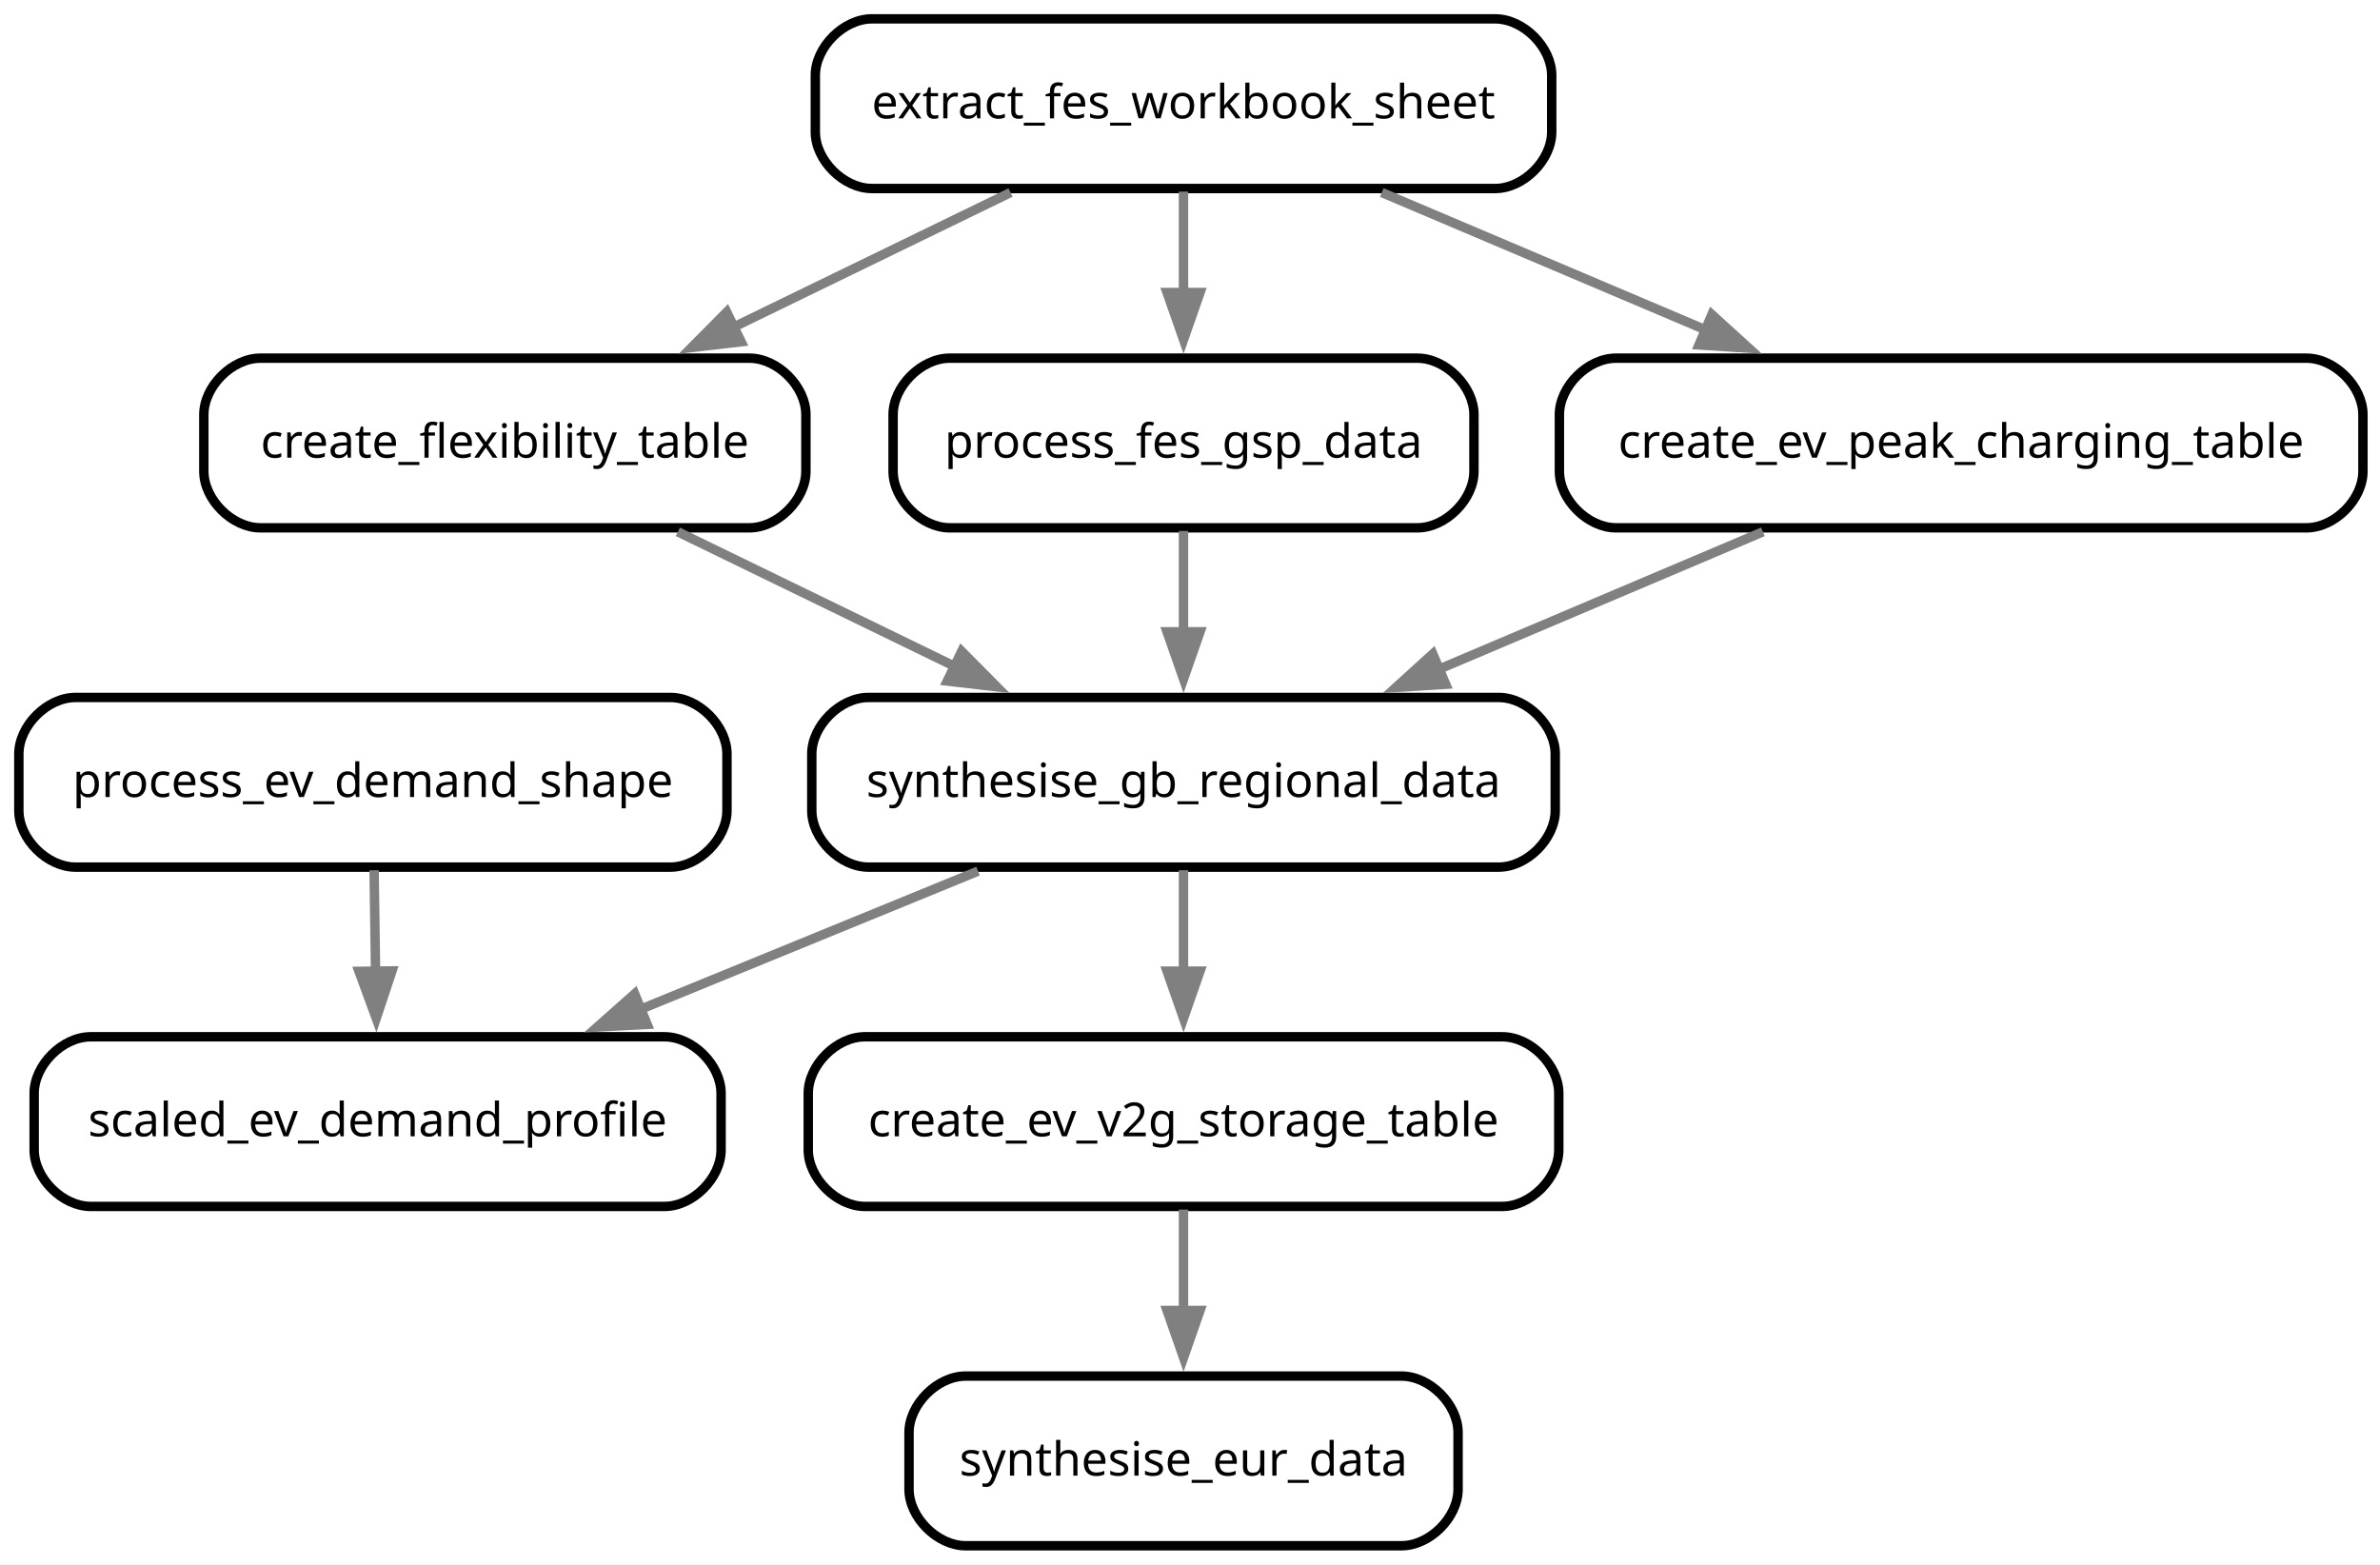
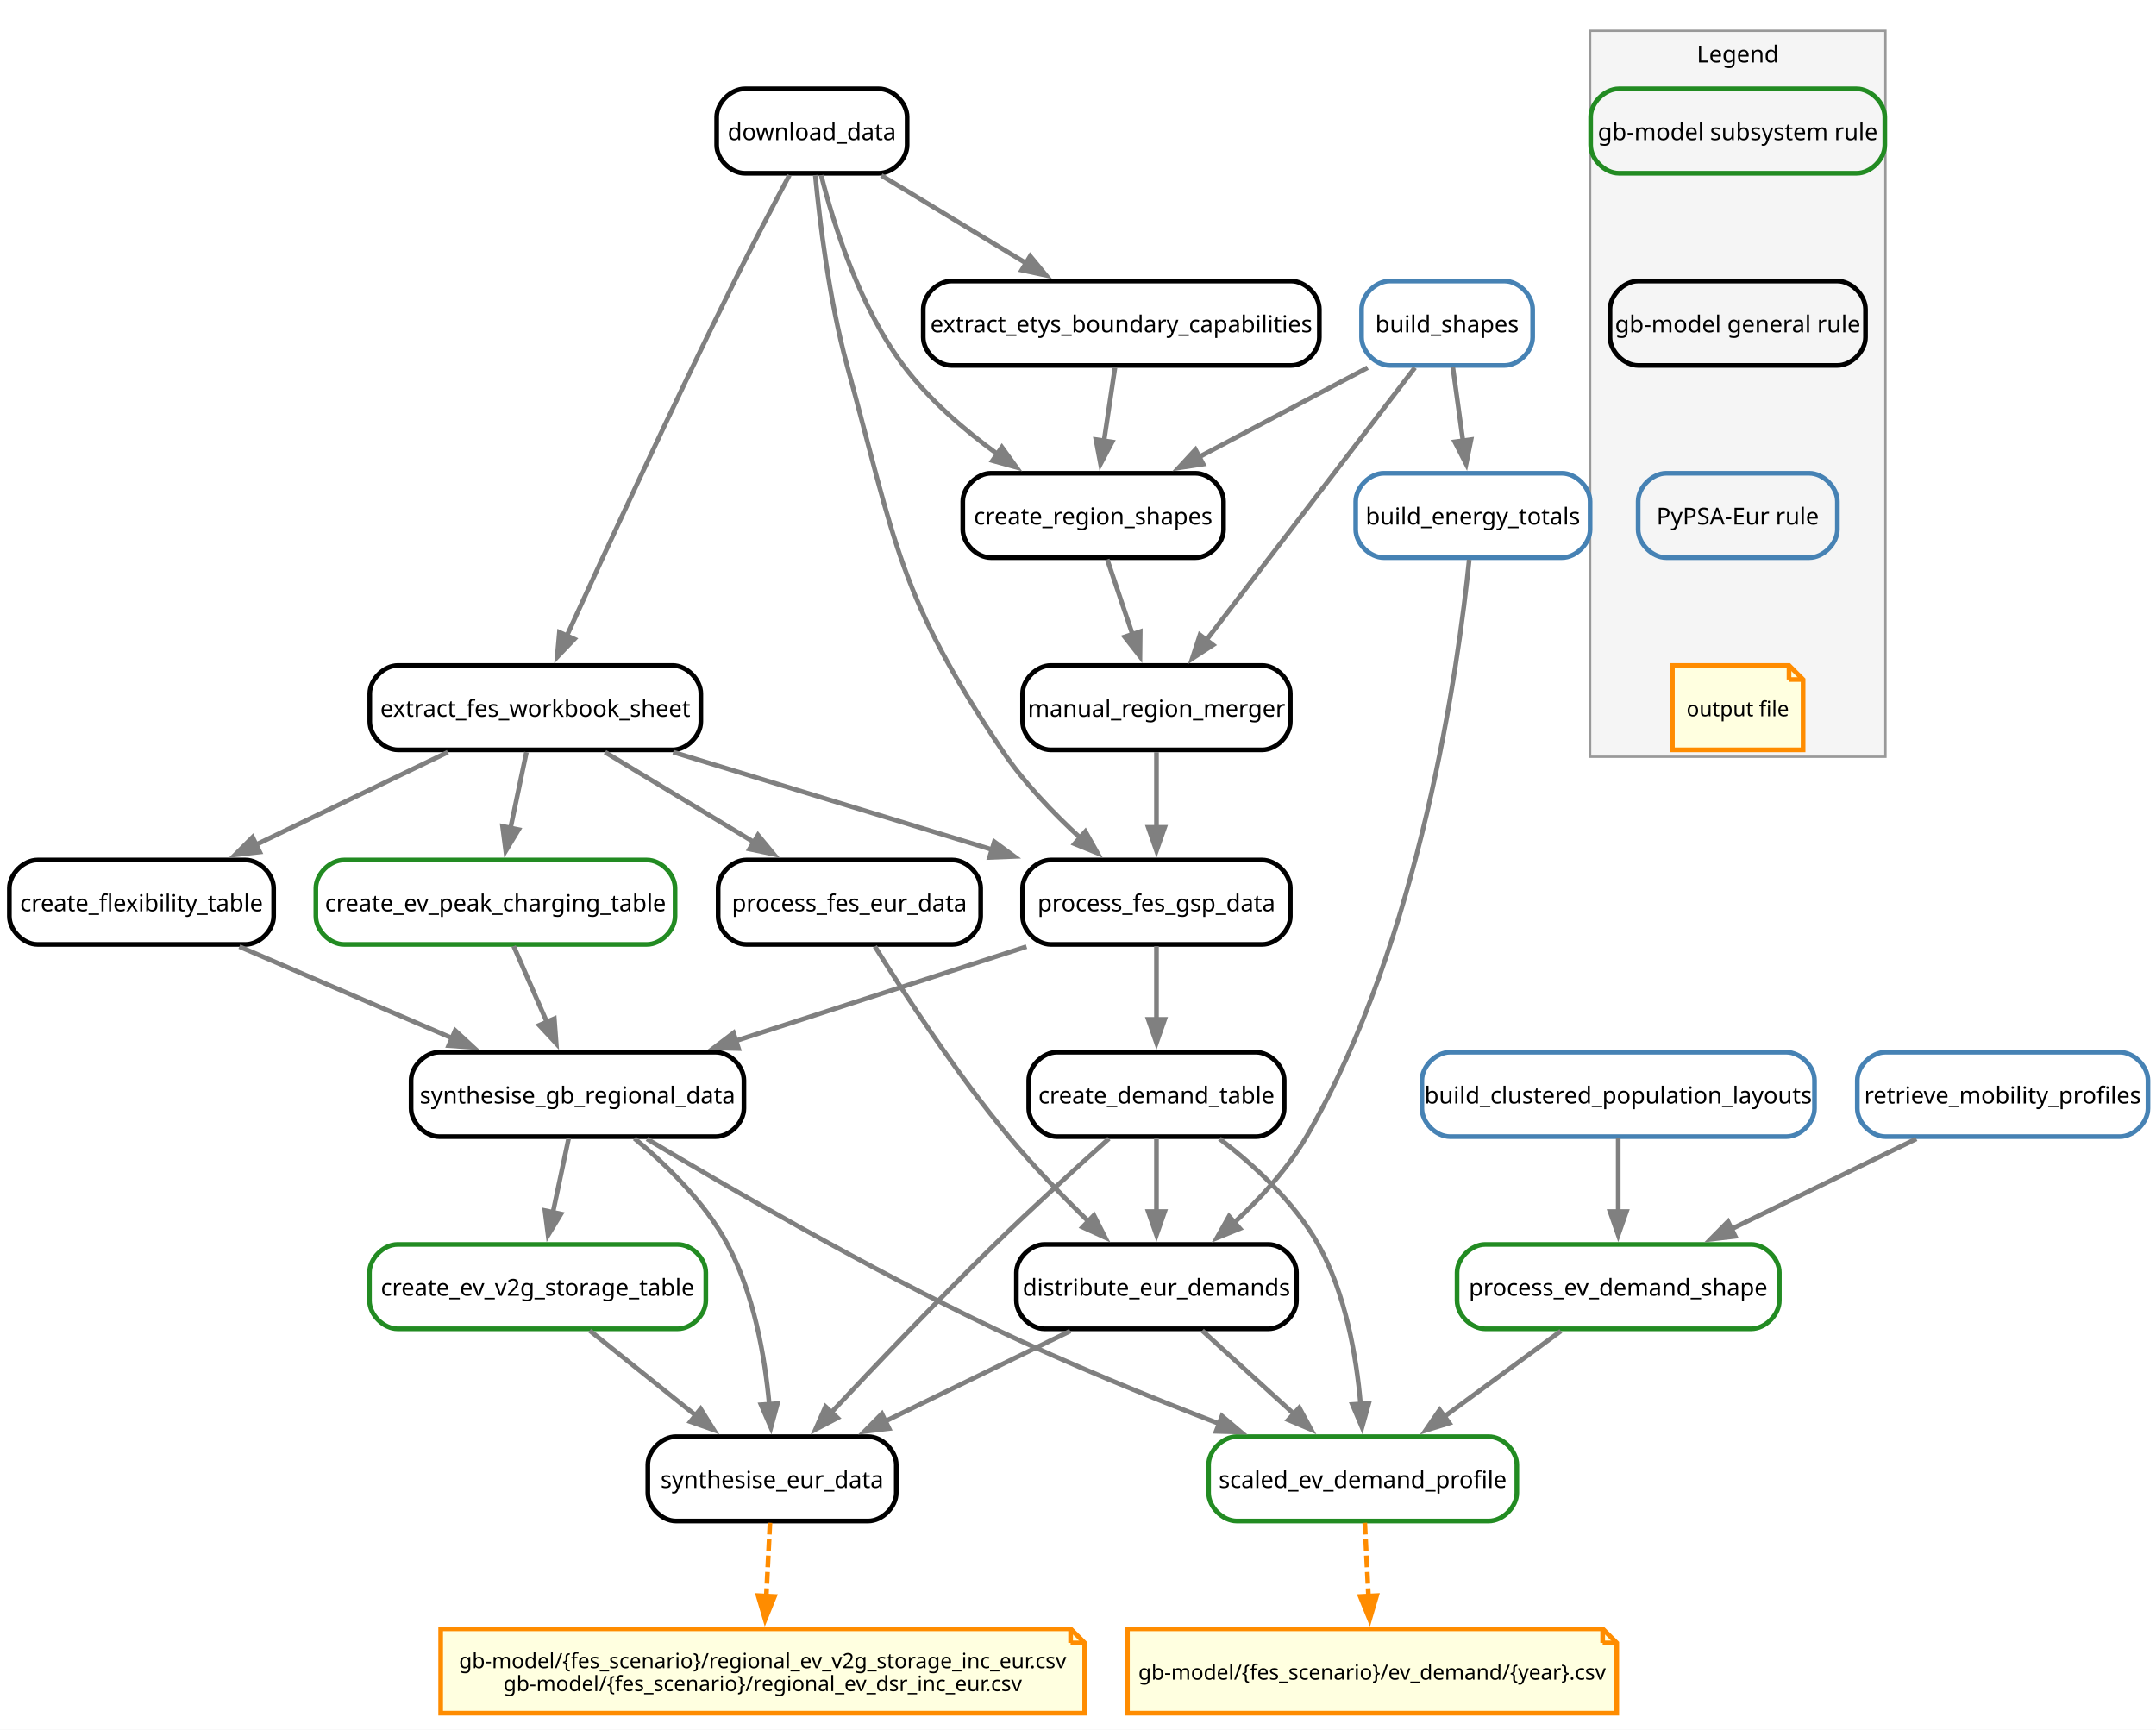
- <svg xmlns="http://www.w3.org/2000/svg" width="505pt" height="332pt" viewBox="0.00 0.00 505.00 332.00">
-   <g id="graph0" class="graph" transform="scale(1 1) rotate(0) translate(4 328)">
-     <polygon fill="white" stroke="none" points="-4,4 -4,-328 501.38,-328 501.38,4 -4,4" />
+ <svg xmlns="http://www.w3.org/2000/svg" xmlns:xlink="http://www.w3.org/1999/xlink" width="718pt" height="576pt" viewBox="0.00 0.00 718.00 576.00">
+   <g id="graph0" class="graph" transform="scale(0.780594 0.780594) rotate(0) translate(4 733.9)">
+     <polygon fill="white" stroke="none" points="-4,4 -4,-733.9 916.38,-733.9 916.38,4 -4,4" />
+     <g id="clust1" class="cluster">
+       <polygon fill="#f5f5f5" stroke="#999999" points="674.38,-411.05 674.38,-720.77 800.38,-720.77 800.38,-411.05 674.38,-411.05" />
+       <text xml:space="preserve" text-anchor="middle" x="737.38" y="-707.27" font-family="sans" font-size="10.00">Legend</text>
+     </g>
    <g id="node1" class="node">
-       <path fill="none" stroke="black" stroke-width="2" d="M314.75,-108C314.75,-108 179.5,-108 179.5,-108 173.5,-108 167.5,-102 167.5,-96 167.5,-96 167.5,-84 167.5,-84 167.5,-78 173.5,-72 179.5,-72 179.5,-72 314.75,-72 314.75,-72 320.75,-72 326.75,-78 326.75,-84 326.75,-84 326.75,-96 326.75,-96 326.75,-102 320.75,-108 314.75,-108" />
-       <text xml:space="preserve" text-anchor="middle" x="247.12" y="-86.88" font-family="sans" font-size="10.00">create_ev_v2g_storage_table</text>
+       <g id="a_node1">
+         <a xlink:href="https://github.com/open-energy-transition/gb-dispatch-model/blob/b0b6def1ff8526a1dd55bba411919ab8ac227b8b/rules/gb-model/ev.smk#L61" xlink:title="scaled_ev_demand_profile">
+           <path fill="none" stroke="forestgreen" stroke-width="2" d="M631.12,-121C631.12,-121 523.62,-121 523.62,-121 517.62,-121 511.62,-115 511.62,-109 511.62,-109 511.62,-97 511.62,-97 511.62,-91 517.62,-85 523.62,-85 523.62,-85 631.12,-85 631.12,-85 637.12,-85 643.12,-91 643.12,-97 643.12,-97 643.12,-109 643.12,-109 643.12,-115 637.12,-121 631.12,-121" />
+           <text xml:space="preserve" text-anchor="middle" x="577.38" y="-99.12" font-family="sans" font-size="10.00">scaled_ev_demand_profile</text>
+         </a>
+       </g>
+     </g>
+     <g id="node21" class="node">
+       <polygon fill="lightyellow" stroke="darkorange" stroke-width="2" points="679.75,-39 477,-39 477,-3 685.75,-3 685.75,-33 679.75,-39" />
+       <polyline fill="none" stroke="darkorange" stroke-width="2" points="679.75,-39 679.75,-33" />
+       <polyline fill="none" stroke="darkorange" stroke-width="2" points="685.75,-33 679.75,-33" />
+       <text xml:space="preserve" text-anchor="middle" x="581.38" y="-17.32" font-family="sans" font-size="9.00">gb-model/{fes_scenario}/ev_demand/{year}.csv</text>
+     </g>
+     <g id="edge33" class="edge">
+       <path fill="none" stroke="darkorange" stroke-width="2" stroke-dasharray="5,2" d="M578.26,-84.25C578.73,-74.99 579.3,-63.4 579.84,-52.74" />
+       <polygon fill="darkorange" stroke="darkorange" stroke-width="2" points="583.32,-53.17 580.32,-43 576.33,-52.82 583.32,-53.17" />
+     </g>
+     <g id="node2" class="node">
+       <g id="a_node2">
+         <a xlink:href="https://github.com/open-energy-transition/gb-dispatch-model/blob/b0b6def1ff8526a1dd55bba411919ab8ac227b8b/rules/gb-model/demand_and_dsr.smk#L10" xlink:title="create_demand_table">
+           <path fill="none" stroke="black" stroke-width="2" d="M531.88,-285C531.88,-285 446.88,-285 446.88,-285 440.88,-285 434.88,-279 434.88,-273 434.88,-273 434.88,-261 434.88,-261 434.88,-255 440.88,-249 446.88,-249 446.88,-249 531.88,-249 531.88,-249 537.88,-249 543.88,-255 543.88,-261 543.88,-261 543.88,-273 543.88,-273 543.88,-279 537.88,-285 531.88,-285" />
+           <text xml:space="preserve" text-anchor="middle" x="489.38" y="-263.12" font-family="sans" font-size="10.00">create_demand_table</text>
+         </a>
+       </g>
+     </g>
+     <g id="edge2" class="edge">
+       <path fill="none" stroke="grey" stroke-width="2" d="M516.27,-248.09C530.98,-236.87 548.23,-221.12 558.38,-203 570.04,-182.15 574.67,-155.39 576.45,-134.95" />
+       <polygon fill="grey" stroke="grey" stroke-width="2" points="579.94,-135.18 577.08,-124.98 572.95,-134.74 579.94,-135.18" />
+     </g>
+     <g id="node10" class="node">
+       <g id="a_node10">
+         <a xlink:href="https://github.com/open-energy-transition/gb-dispatch-model/blob/b0b6def1ff8526a1dd55bba411919ab8ac227b8b/rules/gb-model/demand_and_dsr.smk#L109" xlink:title="distribute_eur_demands">
+           <path fill="none" stroke="black" stroke-width="2" d="M537.12,-203C537.12,-203 441.62,-203 441.62,-203 435.62,-203 429.62,-197 429.62,-191 429.62,-191 429.62,-179 429.62,-179 429.62,-173 435.62,-167 441.62,-167 441.62,-167 537.12,-167 537.12,-167 543.12,-167 549.12,-173 549.12,-179 549.12,-179 549.12,-191 549.12,-191 549.12,-197 543.12,-203 537.12,-203" />
+           <text xml:space="preserve" text-anchor="middle" x="489.38" y="-181.12" font-family="sans" font-size="10.00">distribute_eur_demands</text>
+         </a>
+       </g>
+     </g>
+     <g id="edge16" class="edge">
+       <path fill="none" stroke="grey" stroke-width="2" d="M489.38,-248.25C489.38,-238.99 489.38,-227.4 489.38,-216.74" />
+       <polygon fill="grey" stroke="grey" stroke-width="2" points="492.88,-217.01 489.38,-207.01 485.88,-217.01 492.88,-217.01" />
+     </g>
+     <g id="node18" class="node">
+       <g id="a_node18">
+         <a xlink:href="https://github.com/open-energy-transition/gb-dispatch-model/blob/b0b6def1ff8526a1dd55bba411919ab8ac227b8b/rules/gb-model/demand_and_dsr.smk#L137" xlink:title="synthesise_eur_data">
+           <path fill="none" stroke="black" stroke-width="2" d="M366.38,-121C366.38,-121 284.38,-121 284.38,-121 278.38,-121 272.38,-115 272.38,-109 272.38,-109 272.38,-97 272.38,-97 272.38,-91 278.38,-85 284.38,-85 284.38,-85 366.38,-85 366.38,-85 372.38,-85 378.38,-91 378.38,-97 378.38,-97 378.38,-109 378.38,-109 378.38,-115 372.38,-121 366.38,-121" />
+           <text xml:space="preserve" text-anchor="middle" x="325.38" y="-99.12" font-family="sans" font-size="10.00">synthesise_eur_data</text>
+         </a>
+       </g>
+     </g>
+     <g id="edge28" class="edge">
+       <path fill="none" stroke="grey" stroke-width="2" d="M469.12,-248.15C455.2,-235.72 436.4,-218.63 420.38,-203 396.16,-179.38 369.58,-151.5 350.71,-131.36" />
+       <polygon fill="grey" stroke="grey" stroke-width="2" points="353.3,-129 343.91,-124.08 348.18,-133.78 353.3,-129" />
+     </g>
+     <g id="node3" class="node">
+       <g id="a_node3">
+         <a xlink:href="https://github.com/open-energy-transition/gb-dispatch-model/blob/b0b6def1ff8526a1dd55bba411919ab8ac227b8b/rules/gb-model/preprocess.smk#L144" xlink:title="process_fes_gsp_data">
+           <path fill="none" stroke="black" stroke-width="2" d="M534.5,-367C534.5,-367 444.25,-367 444.25,-367 438.25,-367 432.25,-361 432.25,-355 432.25,-355 432.25,-343 432.25,-343 432.25,-337 438.25,-331 444.25,-331 444.25,-331 534.5,-331 534.5,-331 540.5,-331 546.5,-337 546.5,-343 546.5,-343 546.5,-355 546.5,-355 546.5,-361 540.5,-367 534.5,-367" />
+           <text xml:space="preserve" text-anchor="middle" x="489.38" y="-345.12" font-family="sans" font-size="10.00">process_fes_gsp_data</text>
+         </a>
+       </g>
+     </g>
+     <g id="edge5" class="edge">
+       <path fill="none" stroke="grey" stroke-width="2" d="M489.38,-330.25C489.38,-320.99 489.38,-309.4 489.38,-298.74" />
+       <polygon fill="grey" stroke="grey" stroke-width="2" points="492.88,-299.01 489.38,-289.01 485.88,-299.01 492.88,-299.01" />
+     </g>
+     <g id="node16" class="node">
+       <g id="a_node16">
+         <a xlink:href="https://github.com/open-energy-transition/gb-dispatch-model/blob/b0b6def1ff8526a1dd55bba411919ab8ac227b8b/rules/gb-model/demand_and_dsr.smk#L89" xlink:title="synthesise_gb_regional_data">
+           <path fill="none" stroke="black" stroke-width="2" d="M301.38,-285C301.38,-285 183.38,-285 183.38,-285 177.38,-285 171.38,-279 171.38,-273 171.38,-273 171.38,-261 171.38,-261 171.38,-255 177.38,-249 183.38,-249 183.38,-249 301.38,-249 301.38,-249 307.38,-249 313.38,-255 313.38,-261 313.38,-261 313.38,-273 313.38,-273 313.38,-279 307.38,-285 301.38,-285" />
+           <text xml:space="preserve" text-anchor="middle" x="242.38" y="-263.12" font-family="sans" font-size="10.00">synthesise_gb_regional_data</text>
+         </a>
+       </g>
+     </g>
+     <g id="edge24" class="edge">
+       <path fill="none" stroke="grey" stroke-width="2" d="M433.94,-330.05C397.24,-318.16 348.86,-302.49 309.91,-289.87" />
+       <polygon fill="grey" stroke="grey" stroke-width="2" points="311.09,-286.58 300.5,-286.83 308.94,-293.24 311.09,-286.58" />
+     </g>
+     <g id="node4" class="node">
+       <g id="a_node4">
+         <a xlink:href="https://github.com/open-energy-transition/gb-dispatch-model/blob/b0b6def1ff8526a1dd55bba411919ab8ac227b8b/rules/gb-model/preprocess.smk#L67" xlink:title="extract_fes_workbook_sheet">
+           <path fill="none" stroke="black" stroke-width="2" d="M283,-450C283,-450 165.75,-450 165.75,-450 159.75,-450 153.75,-444 153.75,-438 153.75,-438 153.75,-426 153.75,-426 153.75,-420 159.75,-414 165.75,-414 165.75,-414 283,-414 283,-414 289,-414 295,-420 295,-426 295,-426 295,-438 295,-438 295,-444 289,-450 283,-450" />
+           <text xml:space="preserve" text-anchor="middle" x="224.38" y="-428.12" font-family="sans" font-size="10.00">extract_fes_workbook_sheet</text>
+         </a>
+       </g>
+     </g>
+     <g id="edge8" class="edge">
+       <path fill="none" stroke="grey" stroke-width="2" d="M283.19,-413.02C323.43,-400.72 376.98,-384.35 419.42,-371.38" />
+       <polygon fill="grey" stroke="grey" stroke-width="2" points="420.2,-374.8 428.74,-368.53 418.16,-368.11 420.2,-374.8" />
+     </g>
+     <g id="node11" class="node">
+       <g id="a_node11">
+         <a xlink:href="https://github.com/open-energy-transition/gb-dispatch-model/blob/b0b6def1ff8526a1dd55bba411919ab8ac227b8b/rules/gb-model/preprocess.smk#L110" xlink:title="process_fes_eur_data">
+           <path fill="none" stroke="black" stroke-width="2" d="M402.38,-367C402.38,-367 314.38,-367 314.38,-367 308.38,-367 302.38,-361 302.38,-355 302.38,-355 302.38,-343 302.38,-343 302.38,-337 308.38,-331 314.38,-331 314.38,-331 402.38,-331 402.38,-331 408.38,-331 414.38,-337 414.38,-343 414.38,-343 414.38,-355 414.38,-355 414.38,-361 408.38,-367 402.38,-367" />
+           <text xml:space="preserve" text-anchor="middle" x="358.38" y="-345.12" font-family="sans" font-size="10.00">process_fes_eur_data</text>
+         </a>
+       </g>
+     </g>
+     <g id="edge19" class="edge">
+       <path fill="none" stroke="grey" stroke-width="2" d="M254.11,-413.02C272.85,-401.7 297.29,-386.93 317.79,-374.53" />
+       <polygon fill="grey" stroke="grey" stroke-width="2" points="319.38,-377.66 326.13,-369.49 315.76,-371.67 319.38,-377.66" />
+     </g>
+     <g id="node17" class="node">
+       <g id="a_node17">
+         <a xlink:href="https://github.com/open-energy-transition/gb-dispatch-model/blob/b0b6def1ff8526a1dd55bba411919ab8ac227b8b/rules/gb-model/ev.smk#L29" xlink:title="create_ev_peak_charging_table">
+           <path fill="none" stroke="forestgreen" stroke-width="2" d="M272,-367C272,-367 142.75,-367 142.75,-367 136.75,-367 130.75,-361 130.75,-355 130.75,-355 130.75,-343 130.75,-343 130.75,-337 136.75,-331 142.75,-331 142.75,-331 272,-331 272,-331 278,-331 284,-337 284,-343 284,-343 284,-355 284,-355 284,-361 278,-367 272,-367" />
+           <text xml:space="preserve" text-anchor="middle" x="207.38" y="-345.12" font-family="sans" font-size="10.00">create_ev_peak_charging_table</text>
+         </a>
+       </g>
+     </g>
+     <g id="edge26" class="edge">
+       <path fill="none" stroke="grey" stroke-width="2" d="M220.6,-413.02C218.6,-403.48 216.08,-391.49 213.78,-380.54" />
+       <polygon fill="grey" stroke="grey" stroke-width="2" points="217.24,-379.96 211.76,-370.89 210.39,-381.39 217.24,-379.96" />
+     </g>
+     <g id="node19" class="node">
+       <g id="a_node19">
+         <a xlink:href="https://github.com/open-energy-transition/gb-dispatch-model/blob/b0b6def1ff8526a1dd55bba411919ab8ac227b8b/rules/gb-model/demand_and_dsr.smk#L69" xlink:title="create_flexibility_table">
+           <path fill="none" stroke="black" stroke-width="2" d="M100.75,-367C100.75,-367 12,-367 12,-367 6,-367 0,-361 0,-355 0,-355 0,-343 0,-343 0,-337 6,-331 12,-331 12,-331 100.75,-331 100.75,-331 106.75,-331 112.75,-337 112.75,-343 112.75,-343 112.75,-355 112.75,-355 112.75,-361 106.75,-367 100.75,-367" />
+           <text xml:space="preserve" text-anchor="middle" x="56.38" y="-345.12" font-family="sans" font-size="10.00">create_flexibility_table</text>
+         </a>
+       </g>
+     </g>
+     <g id="edge31" class="edge">
+       <path fill="none" stroke="grey" stroke-width="2" d="M187.09,-413.02C162.95,-401.38 131.26,-386.1 105.12,-373.5" />
+       <polygon fill="grey" stroke="grey" stroke-width="2" points="106.81,-370.43 96.28,-369.24 103.77,-376.74 106.81,-370.43" />
+     </g>
+     <g id="node5" class="node">
+       <g id="a_node5">
+         <a xlink:href="https://github.com/open-energy-transition/gb-dispatch-model/blob/b0b6def1ff8526a1dd55bba411919ab8ac227b8b/rules/gb-model/preprocess.smk#L12" xlink:title="download_data">
+           <path fill="none" stroke="black" stroke-width="2" d="M371,-696C371,-696 313.75,-696 313.75,-696 307.75,-696 301.75,-690 301.75,-684 301.75,-684 301.75,-672 301.75,-672 301.75,-666 307.75,-660 313.75,-660 313.75,-660 371,-660 371,-660 377,-660 383,-666 383,-672 383,-672 383,-684 383,-684 383,-690 377,-696 371,-696" />
+           <text xml:space="preserve" text-anchor="middle" x="342.38" y="-674.12" font-family="sans" font-size="10.00">download_data</text>
+         </a>
+       </g>
+     </g>
+     <g id="edge7" class="edge">
+       <path fill="none" stroke="grey" stroke-width="2" d="M343.82,-659.22C345.72,-639.2 349.78,-605.84 357.38,-578 378.07,-502.2 379.55,-479.21 423.38,-414 432.63,-400.24 445.24,-387.1 456.96,-376.35" />
+       <polygon fill="grey" stroke="grey" stroke-width="2" points="459.06,-379.17 464.24,-369.93 454.43,-373.92 459.06,-379.17" />
+     </g>
+     <g id="edge9" class="edge">
+       <path fill="none" stroke="grey" stroke-width="2" d="M332.78,-659.18C326.08,-646.62 317.01,-629.37 309.38,-614 283.07,-561.01 254.12,-498.37 237.71,-462.4" />
+       <polygon fill="grey" stroke="grey" stroke-width="2" points="241.03,-461.26 233.7,-453.6 234.66,-464.16 241.03,-461.26" />
+     </g>
+     <g id="node7" class="node">
+       <g id="a_node7">
+         <a xlink:href="https://github.com/open-energy-transition/gb-dispatch-model/blob/b0b6def1ff8526a1dd55bba411919ab8ac227b8b/rules/gb-model/preprocess.smk#L26" xlink:title="create_region_shapes">
+           <path fill="none" stroke="black" stroke-width="2" d="M506,-532C506,-532 418.75,-532 418.75,-532 412.75,-532 406.75,-526 406.75,-520 406.75,-520 406.75,-508 406.75,-508 406.75,-502 412.75,-496 418.75,-496 418.75,-496 506,-496 506,-496 512,-496 518,-502 518,-508 518,-508 518,-520 518,-520 518,-526 512,-532 506,-532" />
+           <text xml:space="preserve" text-anchor="middle" x="462.38" y="-510.12" font-family="sans" font-size="10.00">create_region_shapes</text>
+         </a>
+       </g>
+     </g>
+     <g id="edge14" class="edge">
+       <path fill="none" stroke="grey" stroke-width="2" d="M346.34,-659.13C351.66,-638.13 362.67,-602.99 381.38,-578 392.26,-563.45 407.33,-550.5 421.53,-540.17" />
+       <polygon fill="grey" stroke="grey" stroke-width="2" points="423.42,-543.12 429.64,-534.54 419.43,-537.37 423.42,-543.12" />
    </g>
    <g id="node9" class="node">
-       <path fill="none" stroke="black" stroke-width="2" d="M293.38,-36C293.38,-36 200.88,-36 200.88,-36 194.88,-36 188.88,-30 188.88,-24 188.88,-24 188.88,-12 188.88,-12 188.88,-6 194.88,0 200.88,0 200.88,0 293.38,0 293.38,0 299.38,0 305.38,-6 305.38,-12 305.38,-12 305.38,-24 305.38,-24 305.38,-30 299.38,-36 293.38,-36" />
-       <text xml:space="preserve" text-anchor="middle" x="247.12" y="-14.88" font-family="sans" font-size="10.00">synthesise_eur_data</text>
+       <g id="a_node9">
+         <a xlink:href="https://github.com/open-energy-transition/gb-dispatch-model/blob/b0b6def1ff8526a1dd55bba411919ab8ac227b8b/rules/gb-model/redispatch.smk#L30" xlink:title="extract_etys_boundary_capabilities">
+           <path fill="none" stroke="black" stroke-width="2" d="M546.88,-614C546.88,-614 401.88,-614 401.88,-614 395.88,-614 389.88,-608 389.88,-602 389.88,-602 389.88,-590 389.88,-590 389.88,-584 395.88,-578 401.88,-578 401.88,-578 546.88,-578 546.88,-578 552.88,-578 558.88,-584 558.88,-590 558.88,-590 558.88,-602 558.88,-602 558.88,-608 552.88,-614 546.88,-614" />
+           <text xml:space="preserve" text-anchor="middle" x="474.38" y="-592.12" font-family="sans" font-size="10.00">extract_etys_boundary_capabilities</text>
+         </a>
+       </g>
+     </g>
+     <g id="edge15" class="edge">
+       <path fill="none" stroke="grey" stroke-width="2" d="M372,-659.05C390.26,-647.98 413.91,-633.64 433.89,-621.54" />
+       <polygon fill="grey" stroke="grey" stroke-width="2" points="435.52,-624.64 442.26,-616.46 431.9,-618.65 435.52,-624.64" />
+     </g>
+     <g id="node6" class="node">
+       <g id="a_node6">
+         <a xlink:href="https://github.com/open-energy-transition/gb-dispatch-model/blob/b0b6def1ff8526a1dd55bba411919ab8ac227b8b/rules/gb-model/preprocess.smk#L49" xlink:title="manual_region_merger">
+           <path fill="none" stroke="black" stroke-width="2" d="M534.5,-450C534.5,-450 444.25,-450 444.25,-450 438.25,-450 432.25,-444 432.25,-438 432.25,-438 432.25,-426 432.25,-426 432.25,-420 438.25,-414 444.25,-414 444.25,-414 534.5,-414 534.5,-414 540.5,-414 546.5,-420 546.5,-426 546.5,-426 546.5,-438 546.5,-438 546.5,-444 540.5,-450 534.5,-450" />
+           <text xml:space="preserve" text-anchor="middle" x="489.38" y="-428.12" font-family="sans" font-size="10.00">manual_region_merger</text>
+         </a>
+       </g>
+     </g>
+     <g id="edge6" class="edge">
+       <path fill="none" stroke="grey" stroke-width="2" d="M489.38,-413.02C489.38,-403.59 489.38,-391.75 489.38,-380.9" />
+       <polygon fill="grey" stroke="grey" stroke-width="2" points="492.88,-380.95 489.38,-370.95 485.88,-380.95 492.88,-380.95" />
    </g>
    <g id="edge10" class="edge">
-       <path fill="none" stroke="grey" stroke-width="2" d="M247.12,-71.34C247.12,-64.75 247.12,-57.08 247.12,-49.67" />
-       <polygon fill="grey" stroke="grey" stroke-width="2" points="250.63,-49.93 247.13,-39.93 243.63,-49.93 250.63,-49.93" />
-     </g>
-     <g id="node2" class="node">
-       <path fill="none" stroke="black" stroke-width="2" d="M314,-180C314,-180 180.25,-180 180.25,-180 174.25,-180 168.25,-174 168.25,-168 168.25,-168 168.25,-156 168.25,-156 168.25,-150 174.25,-144 180.25,-144 180.25,-144 314,-144 314,-144 320,-144 326,-150 326,-156 326,-156 326,-168 326,-168 326,-174 320,-180 314,-180" />
-       <text xml:space="preserve" text-anchor="middle" x="247.12" y="-158.88" font-family="sans" font-size="10.00">synthesise_gb_regional_data</text>
+       <path fill="none" stroke="grey" stroke-width="2" d="M468.37,-495.25C471.56,-485.78 475.58,-473.88 479.24,-463.03" />
+       <polygon fill="grey" stroke="grey" stroke-width="2" points="482.46,-464.44 482.34,-453.85 475.82,-462.21 482.46,-464.44" />
+     </g>
+     <g id="node8" class="node">
+       <path fill="none" stroke="steelblue" stroke-width="2" d="M637.88,-614C637.88,-614 588.88,-614 588.88,-614 582.88,-614 576.88,-608 576.88,-602 576.88,-602 576.88,-590 576.88,-590 576.88,-584 582.88,-578 588.88,-578 588.88,-578 637.88,-578 637.88,-578 643.88,-578 649.88,-584 649.88,-590 649.88,-590 649.88,-602 649.88,-602 649.88,-608 643.88,-614 637.88,-614" />
+       <text xml:space="preserve" text-anchor="middle" x="613.38" y="-592.12" font-family="sans" font-size="10.00">build_shapes</text>
+     </g>
+     <g id="edge11" class="edge">
+       <path fill="none" stroke="grey" stroke-width="2" d="M599.63,-577.04C578.01,-548.8 535.9,-493.78 510.44,-460.52" />
+       <polygon fill="grey" stroke="grey" stroke-width="2" points="513.5,-458.76 504.64,-452.95 507.94,-463.02 513.5,-458.76" />
+     </g>
+     <g id="edge13" class="edge">
+       <path fill="none" stroke="grey" stroke-width="2" d="M579.49,-577.05C558.21,-565.78 530.53,-551.11 507.42,-538.86" />
+       <polygon fill="grey" stroke="grey" stroke-width="2" points="509.3,-535.9 498.82,-534.31 506.02,-542.09 509.3,-535.9" />
+     </g>
+     <g id="node12" class="node">
+       <path fill="none" stroke="steelblue" stroke-width="2" d="M662.38,-532C662.38,-532 586.38,-532 586.38,-532 580.38,-532 574.38,-526 574.38,-520 574.38,-520 574.38,-508 574.38,-508 574.38,-502 580.38,-496 586.38,-496 586.38,-496 662.38,-496 662.38,-496 668.38,-496 674.38,-502 674.38,-508 674.38,-508 674.38,-520 674.38,-520 674.38,-526 668.38,-532 662.38,-532" />
+       <text xml:space="preserve" text-anchor="middle" x="624.38" y="-510.12" font-family="sans" font-size="10.00">build_energy_totals</text>
+     </g>
+     <g id="edge20" class="edge">
+       <path fill="none" stroke="grey" stroke-width="2" d="M615.82,-577.25C617.09,-567.99 618.68,-556.4 620.15,-545.74" />
+       <polygon fill="grey" stroke="grey" stroke-width="2" points="623.6,-546.36 621.49,-535.98 616.66,-545.41 623.6,-546.36" />
+     </g>
+     <g id="edge12" class="edge">
+       <path fill="none" stroke="grey" stroke-width="2" d="M471.71,-577.25C470.32,-567.99 468.59,-556.4 466.99,-545.74" />
+       <polygon fill="grey" stroke="grey" stroke-width="2" points="470.47,-545.35 465.52,-535.98 463.54,-546.38 470.47,-545.35" />
+     </g>
+     <g id="edge3" class="edge">
+       <path fill="none" stroke="grey" stroke-width="2" d="M508.91,-166.25C520.45,-155.75 535.28,-142.27 548.19,-130.54" />
+       <polygon fill="grey" stroke="grey" stroke-width="2" points="550.31,-133.33 555.36,-124.02 545.6,-128.15 550.31,-133.33" />
+     </g>
+     <g id="edge29" class="edge">
+       <path fill="none" stroke="grey" stroke-width="2" d="M452.57,-166.05C429.25,-154.67 398.85,-139.84 373.61,-127.53" />
+       <polygon fill="grey" stroke="grey" stroke-width="2" points="375.3,-124.46 364.78,-123.22 372.23,-130.75 375.3,-124.46" />
+     </g>
+     <g id="edge18" class="edge">
+       <path fill="none" stroke="grey" stroke-width="2" d="M369.24,-330.13C381.96,-309.75 404.11,-275.78 426.38,-249 436.78,-236.49 449.27,-223.62 460.37,-212.81" />
+       <polygon fill="grey" stroke="grey" stroke-width="2" points="462.7,-215.42 467.5,-205.98 457.86,-210.37 462.7,-215.42" />
+     </g>
+     <g id="edge17" class="edge">
+       <path fill="none" stroke="grey" stroke-width="2" d="M622.81,-495.1C618.28,-450.62 602.15,-332.64 553.38,-249 545.42,-235.35 533.73,-222.64 522.52,-212.26" />
+       <polygon fill="grey" stroke="grey" stroke-width="2" points="524.98,-209.76 515.16,-205.78 520.35,-215.01 524.98,-209.76" />
+     </g>
+     <g id="node13" class="node">
+       <g id="a_node13">
+         <a xlink:href="https://github.com/open-energy-transition/gb-dispatch-model/blob/b0b6def1ff8526a1dd55bba411919ab8ac227b8b/rules/gb-model/ev.smk#L10" xlink:title="process_ev_demand_shape">
+           <path fill="none" stroke="forestgreen" stroke-width="2" d="M743.12,-203C743.12,-203 629.62,-203 629.62,-203 623.62,-203 617.62,-197 617.62,-191 617.62,-191 617.62,-179 617.62,-179 617.62,-173 623.62,-167 629.62,-167 629.62,-167 743.12,-167 743.12,-167 749.12,-167 755.12,-173 755.12,-179 755.12,-179 755.12,-191 755.12,-191 755.12,-197 749.12,-203 743.12,-203" />
+           <text xml:space="preserve" text-anchor="middle" x="686.38" y="-181.12" font-family="sans" font-size="10.00">process_ev_demand_shape</text>
+         </a>
+       </g>
    </g>
    <g id="edge1" class="edge">
-       <path fill="none" stroke="grey" stroke-width="2" d="M247.12,-143.34C247.12,-136.75 247.12,-129.08 247.12,-121.67" />
-       <polygon fill="grey" stroke="grey" stroke-width="2" points="250.63,-121.93 247.13,-111.93 243.63,-121.93 250.63,-121.93" />
-     </g>
-     <g id="node6" class="node">
-       <path fill="none" stroke="black" stroke-width="2" d="M137,-108C137,-108 15.25,-108 15.25,-108 9.25,-108 3.25,-102 3.25,-96 3.25,-96 3.25,-84 3.25,-84 3.25,-78 9.25,-72 15.25,-72 15.25,-72 137,-72 137,-72 143,-72 149,-78 149,-84 149,-84 149,-96 149,-96 149,-102 143,-108 137,-108" />
-       <text xml:space="preserve" text-anchor="middle" x="76.12" y="-86.88" font-family="sans" font-size="10.00">scaled_ev_demand_profile</text>
-     </g>
-     <g id="edge8" class="edge">
-       <path fill="none" stroke="grey" stroke-width="2" d="M203.53,-143.15C181.71,-134.22 155.04,-123.31 131.76,-113.77" />
-       <polygon fill="grey" stroke="grey" stroke-width="2" points="133.32,-110.63 122.74,-110.08 130.67,-117.11 133.32,-110.63" />
-     </g>
-     <g id="node3" class="node">
-       <path fill="none" stroke="black" stroke-width="2" d="M155,-252C155,-252 51.25,-252 51.25,-252 45.25,-252 39.25,-246 39.25,-240 39.25,-240 39.25,-228 39.25,-228 39.25,-222 45.25,-216 51.25,-216 51.25,-216 155,-216 155,-216 161,-216 167,-222 167,-228 167,-228 167,-240 167,-240 167,-246 161,-252 155,-252" />
-       <text xml:space="preserve" text-anchor="middle" x="103.12" y="-230.88" font-family="sans" font-size="10.00">create_flexibility_table</text>
+       <path fill="none" stroke="grey" stroke-width="2" d="M661.91,-166.05C647.19,-155.24 628.21,-141.31 611.96,-129.39" />
+       <polygon fill="grey" stroke="grey" stroke-width="2" points="614.33,-126.78 604.2,-123.68 610.19,-132.42 614.33,-126.78" />
+     </g>
+     <g id="node14" class="node">
+       <path fill="none" stroke="steelblue" stroke-width="2" d="M758.12,-285C758.12,-285 614.62,-285 614.62,-285 608.62,-285 602.62,-279 602.62,-273 602.62,-273 602.62,-261 602.62,-261 602.62,-255 608.62,-249 614.62,-249 614.62,-249 758.12,-249 758.12,-249 764.12,-249 770.12,-255 770.12,-261 770.12,-261 770.12,-273 770.12,-273 770.12,-279 764.12,-285 758.12,-285" />
+       <text xml:space="preserve" text-anchor="middle" x="686.38" y="-263.12" font-family="sans" font-size="10.00">build_clustered_population_layouts</text>
+     </g>
+     <g id="edge22" class="edge">
+       <path fill="none" stroke="grey" stroke-width="2" d="M686.38,-248.25C686.38,-238.99 686.38,-227.4 686.38,-216.74" />
+       <polygon fill="grey" stroke="grey" stroke-width="2" points="689.88,-217.01 686.38,-207.01 682.88,-217.01 689.88,-217.01" />
+     </g>
+     <g id="node15" class="node">
+       <path fill="none" stroke="steelblue" stroke-width="2" d="M900.38,-285C900.38,-285 800.38,-285 800.38,-285 794.38,-285 788.38,-279 788.38,-273 788.38,-273 788.38,-261 788.38,-261 788.38,-255 794.38,-249 800.38,-249 800.38,-249 900.38,-249 900.38,-249 906.38,-249 912.38,-255 912.38,-261 912.38,-261 912.38,-273 912.38,-273 912.38,-279 906.38,-285 900.38,-285" />
+       <text xml:space="preserve" text-anchor="middle" x="850.38" y="-263.12" font-family="sans" font-size="10.00">retrieve_mobility_profiles</text>
+     </g>
+     <g id="edge21" class="edge">
+       <path fill="none" stroke="grey" stroke-width="2" d="M813.57,-248.05C790.25,-236.67 759.85,-221.84 734.61,-209.53" />
+       <polygon fill="grey" stroke="grey" stroke-width="2" points="736.3,-206.46 725.78,-205.22 733.23,-212.75 736.3,-206.46" />
    </g>
    <g id="edge4" class="edge">
-       <path fill="none" stroke="grey" stroke-width="2" d="M139.83,-215.15C157.71,-206.47 179.43,-195.91 198.65,-186.56" />
-       <polygon fill="grey" stroke="grey" stroke-width="2" points="200.05,-189.78 207.51,-182.26 196.99,-183.48 200.05,-189.78" />
-     </g>
-     <g id="node4" class="node">
-       <path fill="none" stroke="black" stroke-width="2" d="M313.25,-324C313.25,-324 181,-324 181,-324 175,-324 169,-318 169,-312 169,-312 169,-300 169,-300 169,-294 175,-288 181,-288 181,-288 313.25,-288 313.25,-288 319.25,-288 325.25,-294 325.25,-300 325.25,-300 325.25,-312 325.25,-312 325.25,-318 319.25,-324 313.25,-324" />
-       <text xml:space="preserve" text-anchor="middle" x="247.12" y="-302.88" font-family="sans" font-size="10.00">extract_fes_workbook_sheet</text>
-     </g>
-     <g id="edge5" class="edge">
-       <path fill="none" stroke="grey" stroke-width="2" d="M210.42,-287.15C192.54,-278.47 170.82,-267.91 151.6,-258.56" />
-       <polygon fill="grey" stroke="grey" stroke-width="2" points="153.26,-255.48 142.74,-254.26 150.2,-261.78 153.26,-255.48" />
-     </g>
-     <g id="node5" class="node">
-       <path fill="none" stroke="black" stroke-width="2" d="M296.75,-252C296.75,-252 197.5,-252 197.5,-252 191.5,-252 185.5,-246 185.5,-240 185.5,-240 185.5,-228 185.5,-228 185.5,-222 191.5,-216 197.5,-216 197.5,-216 296.75,-216 296.75,-216 302.75,-216 308.75,-222 308.75,-228 308.75,-228 308.75,-240 308.75,-240 308.75,-246 302.75,-252 296.75,-252" />
-       <text xml:space="preserve" text-anchor="middle" x="247.12" y="-230.88" font-family="sans" font-size="10.00">process_fes_gsp_data</text>
-     </g>
-     <g id="edge6" class="edge">
-       <path fill="none" stroke="grey" stroke-width="2" d="M247.12,-287.34C247.12,-280.75 247.12,-273.08 247.12,-265.67" />
-       <polygon fill="grey" stroke="grey" stroke-width="2" points="250.63,-265.93 247.13,-255.93 243.63,-265.93 250.63,-265.93" />
-     </g>
-     <g id="node8" class="node">
-       <path fill="none" stroke="black" stroke-width="2" d="M485.38,-252C485.38,-252 338.88,-252 338.88,-252 332.88,-252 326.88,-246 326.88,-240 326.88,-240 326.88,-228 326.88,-228 326.88,-222 332.88,-216 338.88,-216 338.88,-216 485.38,-216 485.38,-216 491.38,-216 497.38,-222 497.38,-228 497.38,-228 497.38,-240 497.38,-240 497.38,-246 491.38,-252 485.38,-252" />
-       <text xml:space="preserve" text-anchor="middle" x="412.12" y="-230.88" font-family="sans" font-size="10.00">create_ev_peak_charging_table</text>
-     </g>
-     <g id="edge9" class="edge">
-       <path fill="none" stroke="grey" stroke-width="2" d="M289.19,-287.15C310.15,-278.26 335.74,-267.41 358.13,-257.91" />
-       <polygon fill="grey" stroke="grey" stroke-width="2" points="359.23,-261.24 367.07,-254.12 356.49,-254.8 359.23,-261.24" />
-     </g>
-     <g id="edge2" class="edge">
-       <path fill="none" stroke="grey" stroke-width="2" d="M247.12,-215.34C247.12,-208.75 247.12,-201.08 247.12,-193.67" />
-       <polygon fill="grey" stroke="grey" stroke-width="2" points="250.63,-193.93 247.13,-183.93 243.63,-193.93 250.63,-193.93" />
-     </g>
-     <g id="node7" class="node">
-       <path fill="none" stroke="black" stroke-width="2" d="M138.25,-180C138.25,-180 12,-180 12,-180 6,-180 0,-174 0,-168 0,-168 0,-156 0,-156 0,-150 6,-144 12,-144 12,-144 138.25,-144 138.25,-144 144.25,-144 150.25,-150 150.25,-156 150.25,-156 150.25,-168 150.25,-168 150.25,-174 144.25,-180 138.25,-180" />
-       <text xml:space="preserve" text-anchor="middle" x="75.12" y="-158.88" font-family="sans" font-size="10.00">process_ev_demand_shape</text>
-     </g>
-     <g id="edge7" class="edge">
-       <path fill="none" stroke="grey" stroke-width="2" d="M75.38,-143.34C75.47,-136.75 75.58,-129.08 75.69,-121.67" />
-       <polygon fill="grey" stroke="grey" stroke-width="2" points="79.18,-121.98 75.83,-111.93 72.18,-121.88 79.18,-121.98" />
-     </g>
-     <g id="edge3" class="edge">
-       <path fill="none" stroke="grey" stroke-width="2" d="M370.06,-215.15C349.1,-206.26 323.51,-195.41 301.12,-185.91" />
-       <polygon fill="grey" stroke="grey" stroke-width="2" points="302.76,-182.8 292.18,-182.12 300.02,-189.24 302.76,-182.8" />
+       <path fill="none" stroke="grey" stroke-width="2" d="M272,-248.01C306.85,-227.2 366.74,-192.55 420.38,-167 451.35,-152.24 486.74,-137.84 516.08,-126.53" />
+       <polygon fill="grey" stroke="grey" stroke-width="2" points="517.32,-129.8 525.42,-122.97 514.83,-123.26 517.32,-129.8" />
+     </g>
+     <g id="edge30" class="edge">
+       <path fill="none" stroke="grey" stroke-width="2" d="M266.67,-248.23C280.46,-236.84 296.81,-220.87 306.38,-203 317.65,-181.94 322.3,-155.19 324.19,-134.81" />
+       <polygon fill="grey" stroke="grey" stroke-width="2" points="327.68,-135.1 324.89,-124.88 320.69,-134.61 327.68,-135.1" />
+     </g>
+     <g id="node20" class="node">
+       <g id="a_node20">
+         <a xlink:href="https://github.com/open-energy-transition/gb-dispatch-model/blob/b0b6def1ff8526a1dd55bba411919ab8ac227b8b/rules/gb-model/ev.smk#L44" xlink:title="create_ev_v2g_storage_table">
+           <path fill="none" stroke="forestgreen" stroke-width="2" d="M285.12,-203C285.12,-203 165.62,-203 165.62,-203 159.62,-203 153.62,-197 153.62,-191 153.62,-191 153.62,-179 153.62,-179 153.62,-173 159.62,-167 165.62,-167 165.62,-167 285.12,-167 285.12,-167 291.12,-167 297.12,-173 297.12,-179 297.12,-179 297.12,-191 297.12,-191 297.12,-197 291.12,-203 285.12,-203" />
+           <text xml:space="preserve" text-anchor="middle" x="225.38" y="-181.12" font-family="sans" font-size="10.00">create_ev_v2g_storage_table</text>
+         </a>
+       </g>
+     </g>
+     <g id="edge32" class="edge">
+       <path fill="none" stroke="grey" stroke-width="2" d="M238.6,-248.25C236.61,-238.89 234.12,-227.14 231.83,-216.39" />
+       <polygon fill="grey" stroke="grey" stroke-width="2" points="235.33,-216 229.83,-206.94 228.48,-217.45 235.33,-216" />
+     </g>
+     <g id="edge23" class="edge">
+       <path fill="none" stroke="grey" stroke-width="2" d="M215.14,-330.25C219.33,-320.68 224.6,-308.63 229.39,-297.68" />
+       <polygon fill="grey" stroke="grey" stroke-width="2" points="232.49,-299.32 233.29,-288.75 226.08,-296.51 232.49,-299.32" />
+     </g>
+     <g id="node22" class="node">
+       <polygon fill="lightyellow" stroke="darkorange" stroke-width="2" points="452.75,-39 184,-39 184,-3 458.75,-3 458.75,-33 452.75,-39" />
+       <polyline fill="none" stroke="darkorange" stroke-width="2" points="452.75,-39 452.75,-33" />
+       <polyline fill="none" stroke="darkorange" stroke-width="2" points="458.75,-33 452.75,-33" />
+       <text xml:space="preserve" text-anchor="middle" x="321.38" y="-22.2" font-family="sans" font-size="9.00">gb-model/{fes_scenario}/regional_ev_v2g_storage_inc_eur.csv</text>
+       <text xml:space="preserve" text-anchor="middle" x="321.38" y="-12.45" font-family="sans" font-size="9.00">gb-model/{fes_scenario}/regional_ev_dsr_inc_eur.csv</text>
+     </g>
+     <g id="edge34" class="edge">
+       <path fill="none" stroke="darkorange" stroke-width="2" stroke-dasharray="5,2" d="M324.49,-84.25C324.02,-74.99 323.45,-63.4 322.91,-52.74" />
+       <polygon fill="darkorange" stroke="darkorange" stroke-width="2" points="326.42,-52.82 322.43,-43 319.43,-53.17 326.42,-52.82" />
+     </g>
+     <g id="edge25" class="edge">
+       <path fill="none" stroke="grey" stroke-width="2" d="M98.12,-330.05C124.92,-318.52 159.99,-303.44 188.83,-291.03" />
+       <polygon fill="grey" stroke="grey" stroke-width="2" points="190.19,-294.26 197.99,-287.09 187.42,-287.83 190.19,-294.26" />
+     </g>
+     <g id="edge27" class="edge">
+       <path fill="none" stroke="grey" stroke-width="2" d="M247.57,-166.25C260.94,-155.55 278.2,-141.74 293.07,-129.85" />
+       <polygon fill="grey" stroke="grey" stroke-width="2" points="294.91,-132.85 300.53,-123.87 290.54,-127.39 294.91,-132.85" />
+     </g>
+     <g id="node23" class="node">
+       <path fill="none" stroke="forestgreen" stroke-width="2" d="M788.12,-696C788.12,-696 686.62,-696 686.62,-696 680.62,-696 674.62,-690 674.62,-684 674.62,-684 674.62,-672 674.62,-672 674.62,-666 680.62,-660 686.62,-660 686.62,-660 788.12,-660 788.12,-660 794.12,-660 800.12,-666 800.12,-672 800.12,-672 800.12,-684 800.12,-684 800.12,-690 794.12,-696 788.12,-696" />
+       <text xml:space="preserve" text-anchor="middle" x="737.38" y="-674.12" font-family="sans" font-size="10.00">gb-model subsystem rule</text>
+     </g>
+     <g id="node24" class="node">
+       <path fill="none" stroke="black" stroke-width="2" d="M779.88,-614C779.88,-614 694.88,-614 694.88,-614 688.88,-614 682.88,-608 682.88,-602 682.88,-602 682.88,-590 682.88,-590 682.88,-584 688.88,-578 694.88,-578 694.88,-578 779.88,-578 779.88,-578 785.88,-578 791.88,-584 791.88,-590 791.88,-590 791.88,-602 791.88,-602 791.88,-608 785.88,-614 779.88,-614" />
+       <text xml:space="preserve" text-anchor="middle" x="737.38" y="-592.12" font-family="sans" font-size="10.00">gb-model general rule</text>
+     </g>
+     <g id="node25" class="node">
+       <path fill="none" stroke="steelblue" stroke-width="2" d="M767.88,-532C767.88,-532 706.88,-532 706.88,-532 700.88,-532 694.88,-526 694.88,-520 694.88,-520 694.88,-508 694.88,-508 694.88,-502 700.88,-496 706.88,-496 706.88,-496 767.88,-496 767.88,-496 773.88,-496 779.88,-502 779.88,-508 779.88,-508 779.88,-520 779.88,-520 779.88,-526 773.88,-532 767.88,-532" />
+       <text xml:space="preserve" text-anchor="middle" x="737.38" y="-510.12" font-family="sans" font-size="10.00">PyPSA-Eur rule</text>
+     </g>
+     <g id="node26" class="node">
+       <polygon fill="lightyellow" stroke="darkorange" stroke-width="2" points="759.25,-450 709.5,-450 709.5,-414 765.25,-414 765.25,-444 759.25,-450" />
+       <polyline fill="none" stroke="darkorange" stroke-width="2" points="759.25,-450 759.25,-444" />
+       <polyline fill="none" stroke="darkorange" stroke-width="2" points="765.25,-444 759.25,-444" />
+       <text xml:space="preserve" text-anchor="middle" x="737.38" y="-428.32" font-family="sans" font-size="9.00">output file</text>
    </g>
  </g>
</svg>
